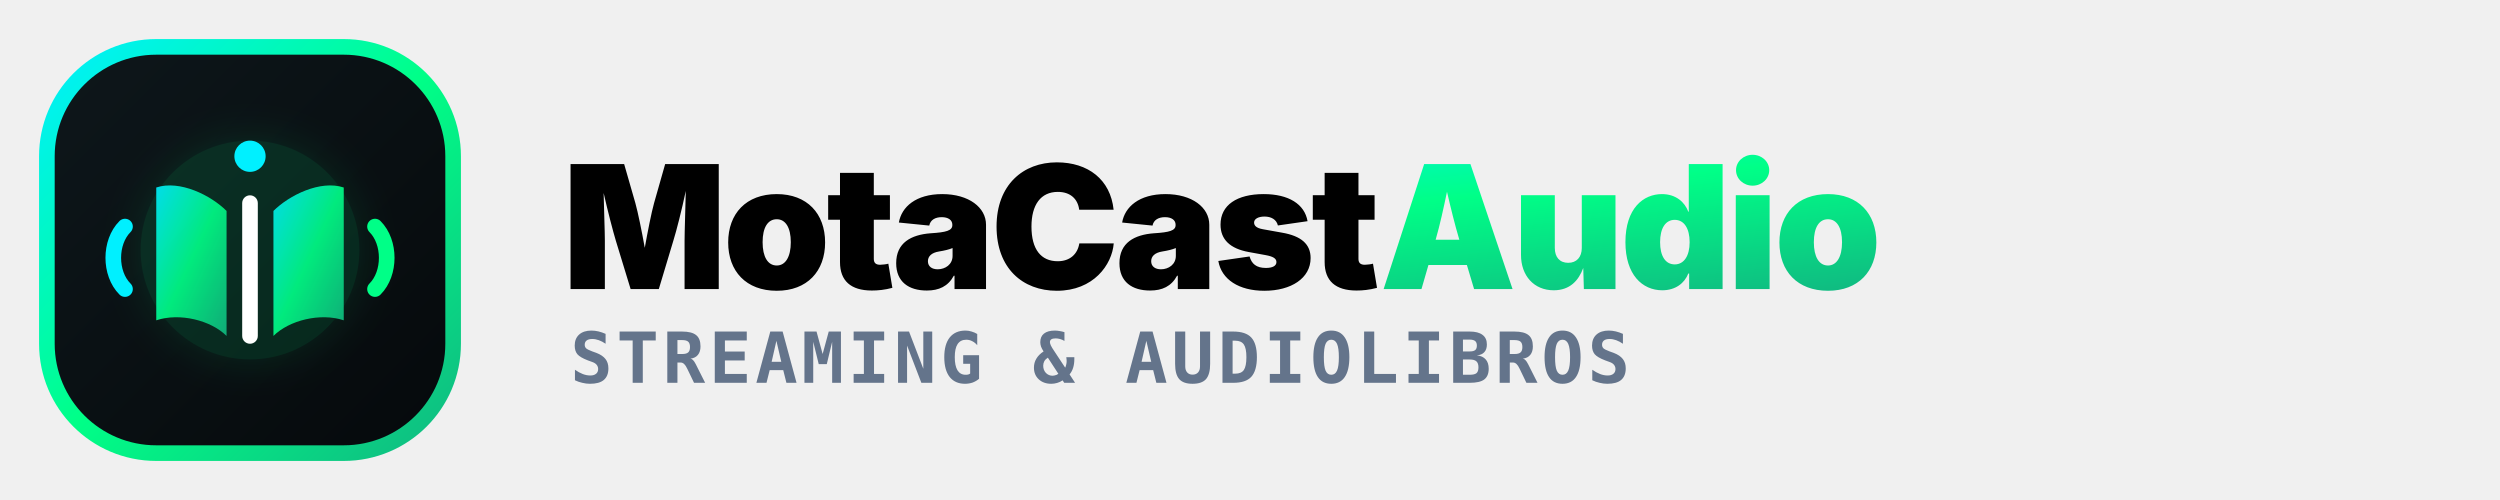
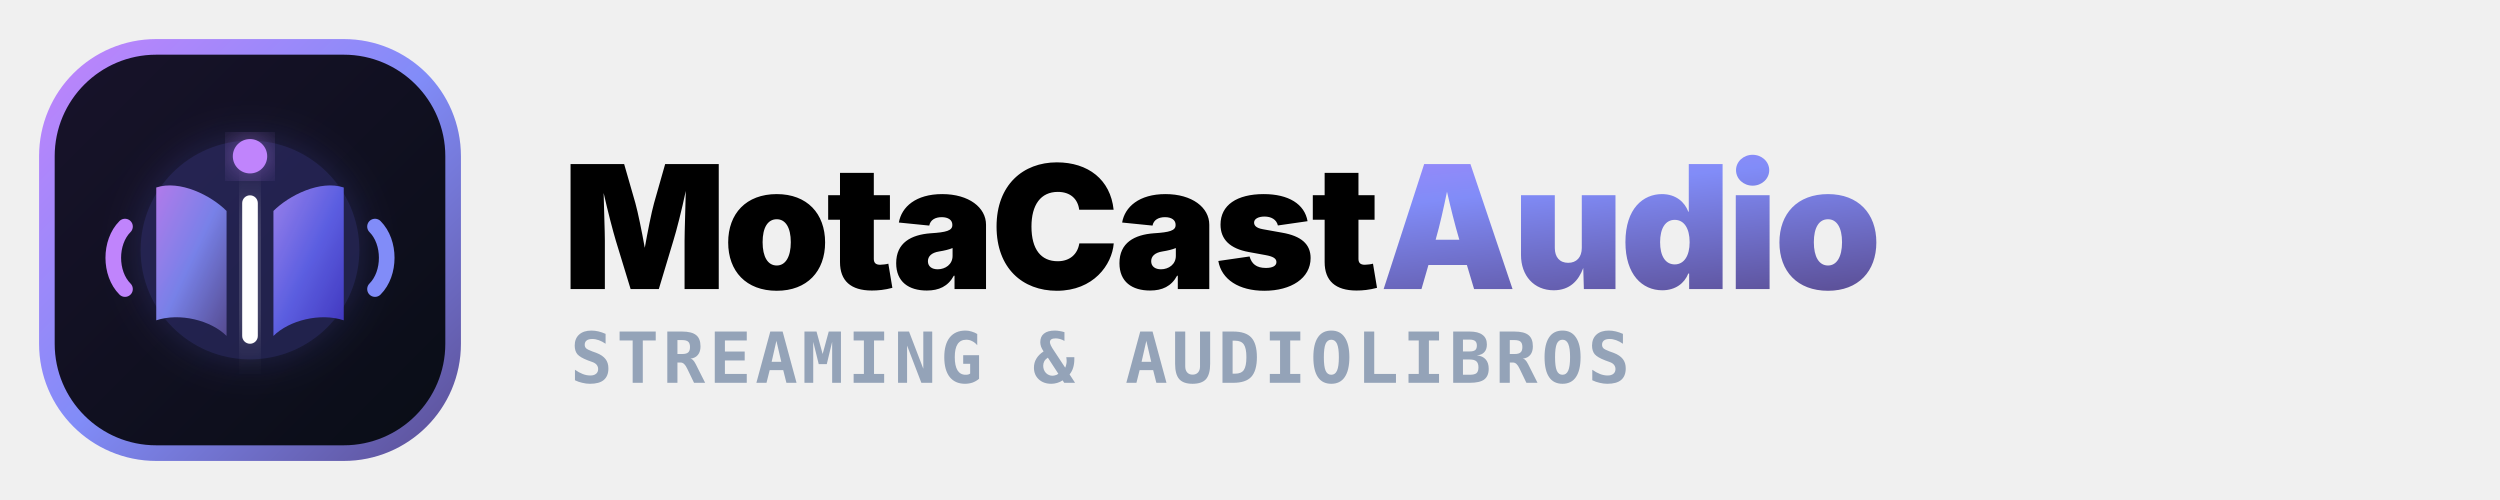
<svg xmlns="http://www.w3.org/2000/svg" viewBox="0 0 320 64" fill="none">
  <defs>
-     <linearGradient id="cyberGradLogo" x1="0%" y1="0%" x2="100%" y2="100%">
-       <stop offset="0%" stop-color="#00f0ff" />
-       <stop offset="50%" stop-color="#00ff87" />
-       <stop offset="100%" stop-color="#10b981" />
+     <linearGradient id="purpleIrisGradLogo" x1="0%" y1="0%" x2="100%" y2="100%">
+       <stop offset="0%" stop-color="#c084fc" />
+       <stop offset="50%" stop-color="#818cf8" />
+       <stop offset="100%" stop-color="#5b4f96" />
+     </linearGradient>
+     <linearGradient id="accentIrisGradLogo" x1="0%" y1="0%" x2="100%" y2="100%">
+       <stop offset="0%" stop-color="#a78bfa" />
+       <stop offset="50%" stop-color="#6366f1" />
+       <stop offset="100%" stop-color="#4338ca" />
    </linearGradient>
    <linearGradient id="bgGradLogo" x1="0%" y1="0%" x2="100%" y2="100%">
-       <stop offset="0%" stop-color="#0e171b" />
-       <stop offset="100%" stop-color="#05090b" />
+       <stop offset="0%" stop-color="#18132b" />
+       <stop offset="100%" stop-color="#090d16" />
    </linearGradient>
-     <filter id="neonGlowLogo" x="-20%" y="-20%" width="140%" height="140%">
+     <filter id="purpleGlowLogo" x="-20%" y="-20%" width="140%" height="140%">
      <feGaussianBlur stdDeviation="2.5" result="blur" />
      <feComposite in="SourceGraphic" in2="blur" operator="over" />
    </filter>
  </defs>
  <g transform="translate(6, 6)">
-     <rect x="0" y="0" width="52" height="52" rx="14" fill="url(#bgGradLogo)" stroke="url(#cyberGradLogo)" stroke-width="2" />
-     <circle cx="26" cy="26" r="14" fill="#00ff87" opacity="0.12" filter="url(#neonGlowLogo)" />
-     <path d="M 14 18 C 17 17, 21 19, 23 21 L 23 37 C 21 35, 17 34, 14 35 Z" fill="url(#cyberGradLogo)" opacity="0.9" />
-     <path d="M 38 18 C 35 17, 31 19, 29 21 L 29 37 C 31 35, 35 34, 38 35 Z" fill="url(#cyberGradLogo)" opacity="0.9" />
-     <rect x="25" y="19" width="2" height="19" rx="1" fill="#ffffff" />
-     <path d="M 10 23 C 8 25, 8 29, 10 31" stroke="#00f0ff" stroke-width="2" stroke-linecap="round" />
-     <path d="M 42 23 C 44 25, 44 29, 42 31" stroke="#00ff87" stroke-width="2" stroke-linecap="round" />
-     <circle cx="26" cy="14" r="2" fill="#00f0ff" />
+     <rect x="0" y="0" width="52" height="52" rx="14" fill="url(#bgGradLogo)" stroke="url(#purpleIrisGradLogo)" stroke-width="2" />
+     <circle cx="26" cy="26" r="14" fill="#6366f1" opacity="0.22" filter="url(#purpleGlowLogo)" />
+     <path d="M 14 18 C 17 17, 21 19, 23 21 L 23 37 C 21 35, 17 34, 14 35 Z" fill="url(#purpleIrisGradLogo)" opacity="0.9" />
+     <path d="M 38 18 C 35 17, 31 19, 29 21 L 29 37 C 31 35, 35 34, 38 35 Z" fill="url(#accentIrisGradLogo)" opacity="0.9" />
+     <rect x="25" y="19" width="2" height="19" rx="1" fill="#ffffff" filter="url(#purpleGlowLogo)" />
+     <path d="M 10 23 C 8 25, 8 29, 10 31" stroke="#c084fc" stroke-width="2" stroke-linecap="round" />
+     <path d="M 42 23 C 44 25, 44 29, 42 31" stroke="#818cf8" stroke-width="2" stroke-linecap="round" />
+     <circle cx="26" cy="14" r="2.2" fill="#c084fc" filter="url(#purpleGlowLogo)" />
  </g>
  <text x="72" y="37" font-family="'Inter', system-ui, -apple-system, sans-serif" font-weight="900" font-size="22" letter-spacing="-0.5" fill="currentColor">
-         MotaCast<tspan fill="url(#cyberGradLogo)" font-weight="900">Audio</tspan>
+         MotaCast<tspan fill="url(#purpleIrisGradLogo)" font-weight="900">Audio</tspan>
  </text>
-   <text x="73" y="49" font-family="'JetBrains Mono', monospace" font-size="9" font-weight="600" letter-spacing="0.5" fill="#64748b">
+   <text x="73" y="49" font-family="'JetBrains Mono', monospace" font-size="9" font-weight="600" letter-spacing="0.5" fill="#94a3b8">
        STREAMING &amp; AUDIOLIBROS
    </text>
</svg>
